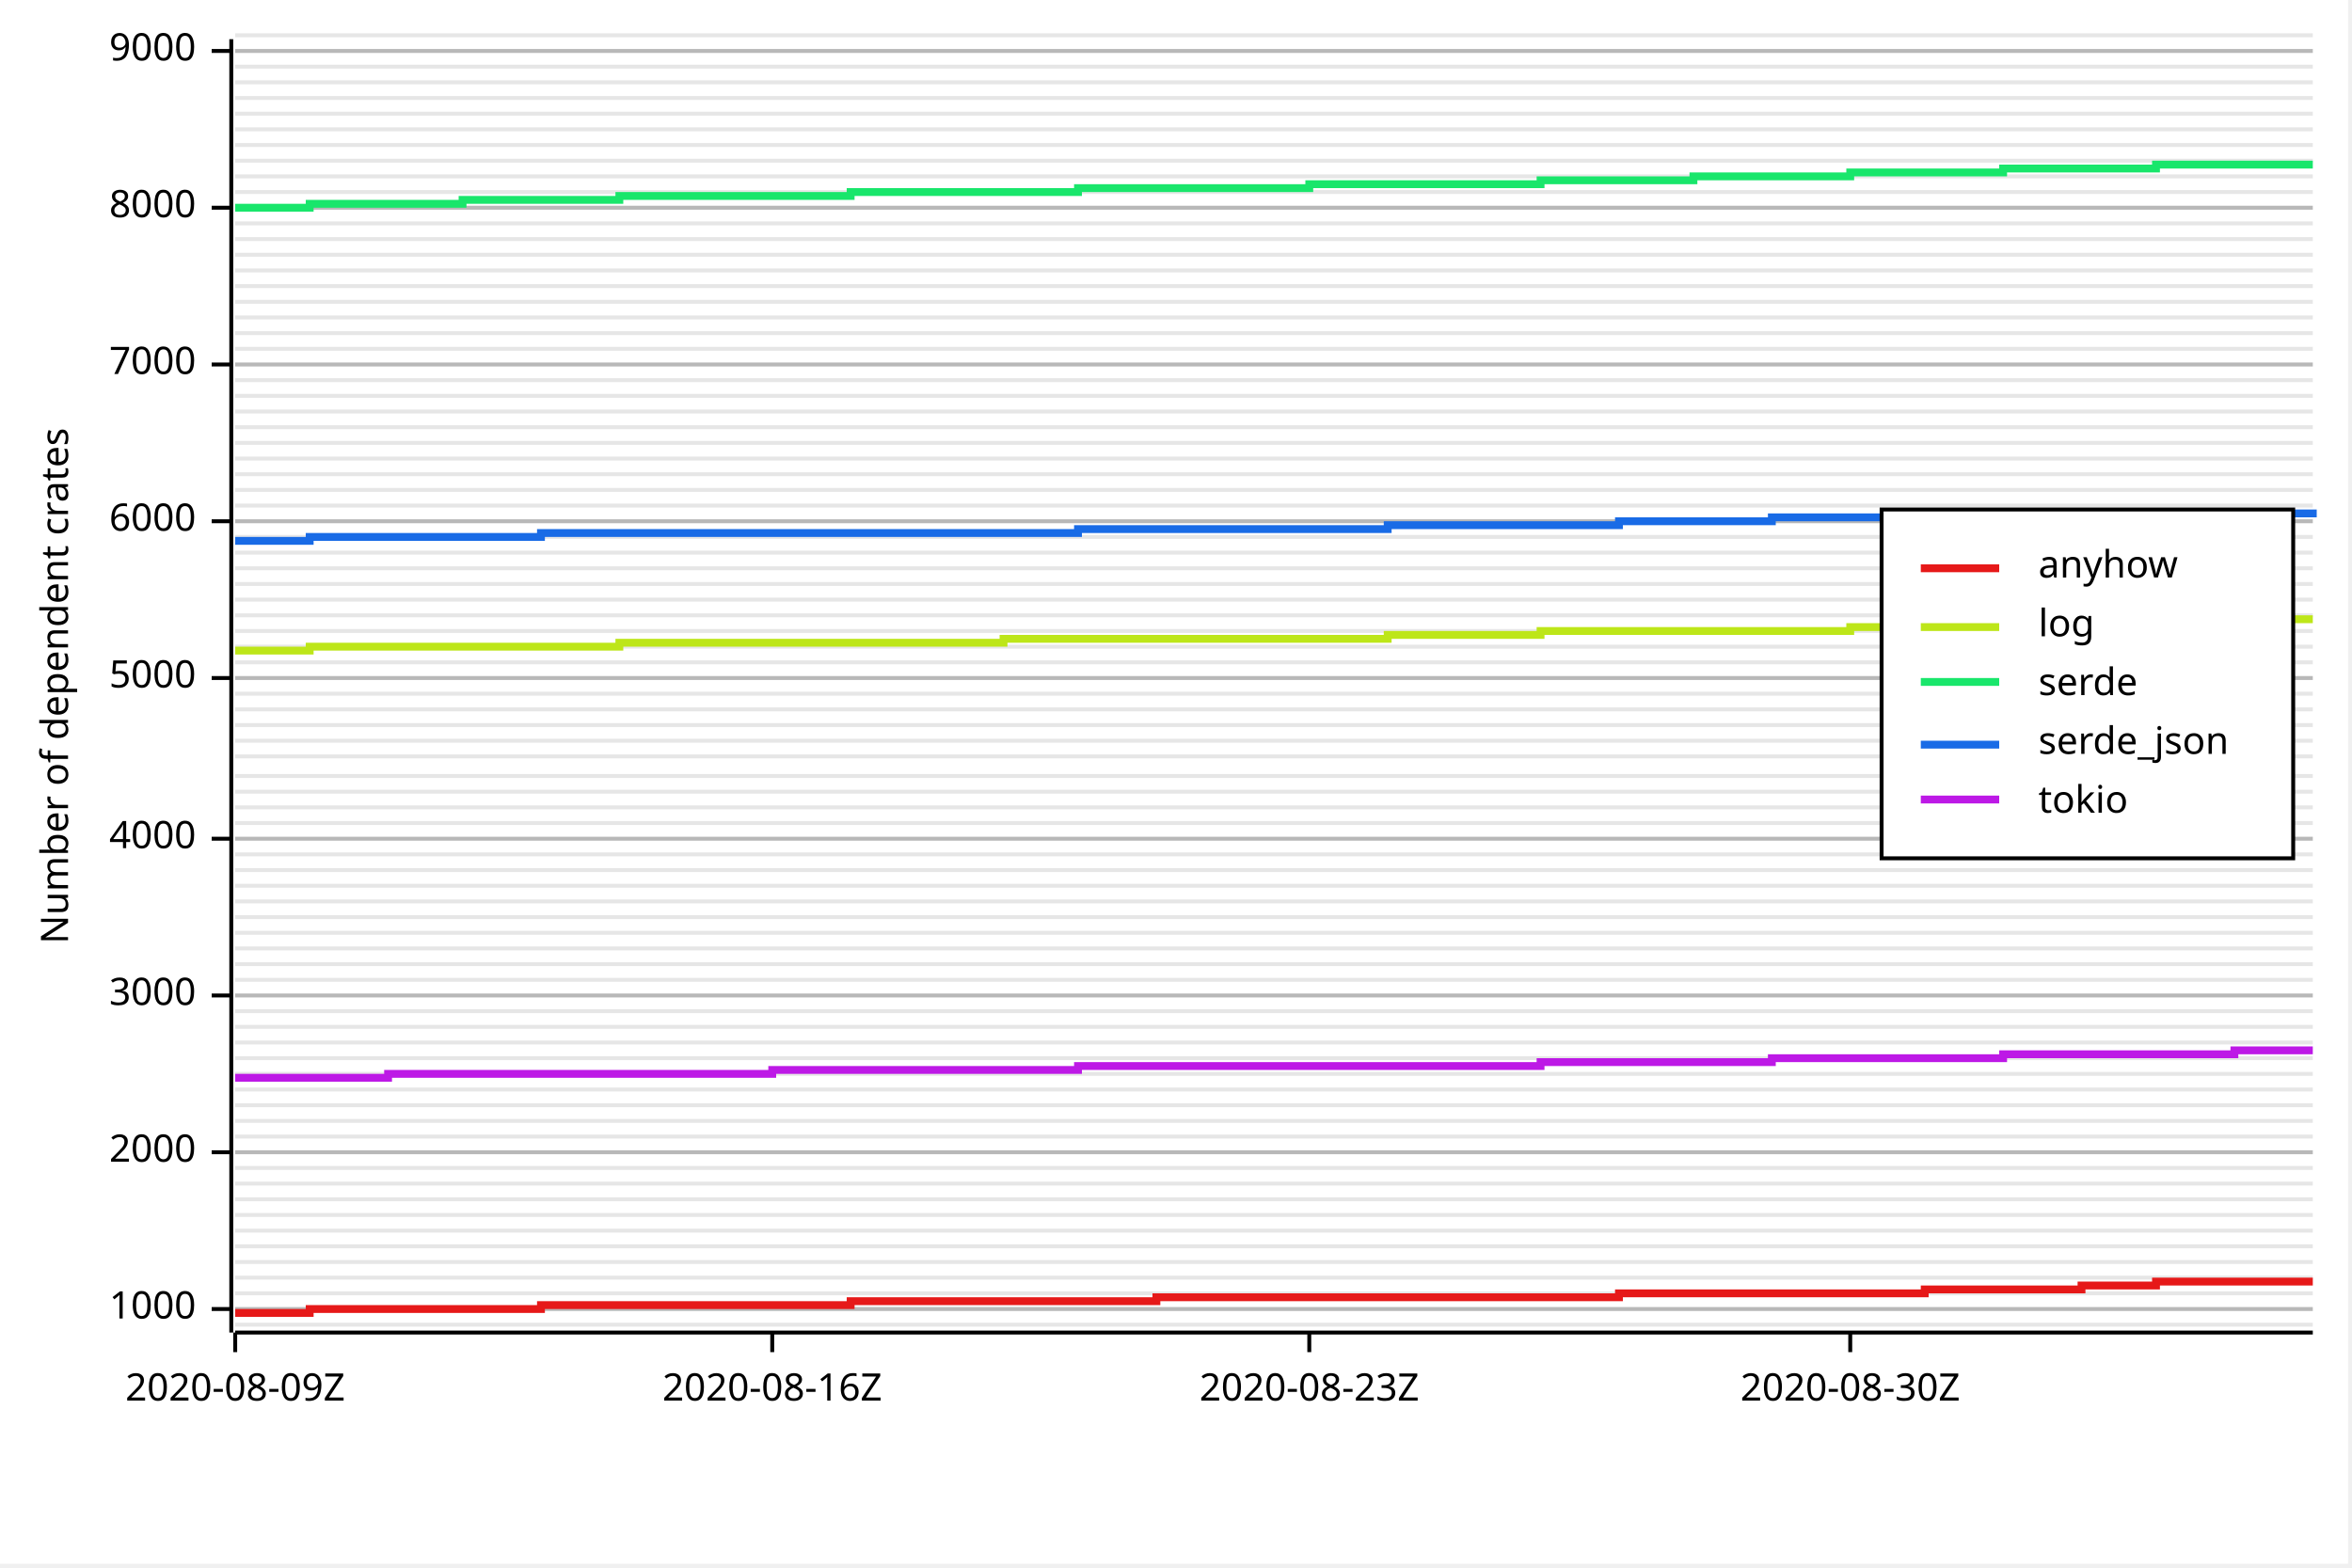
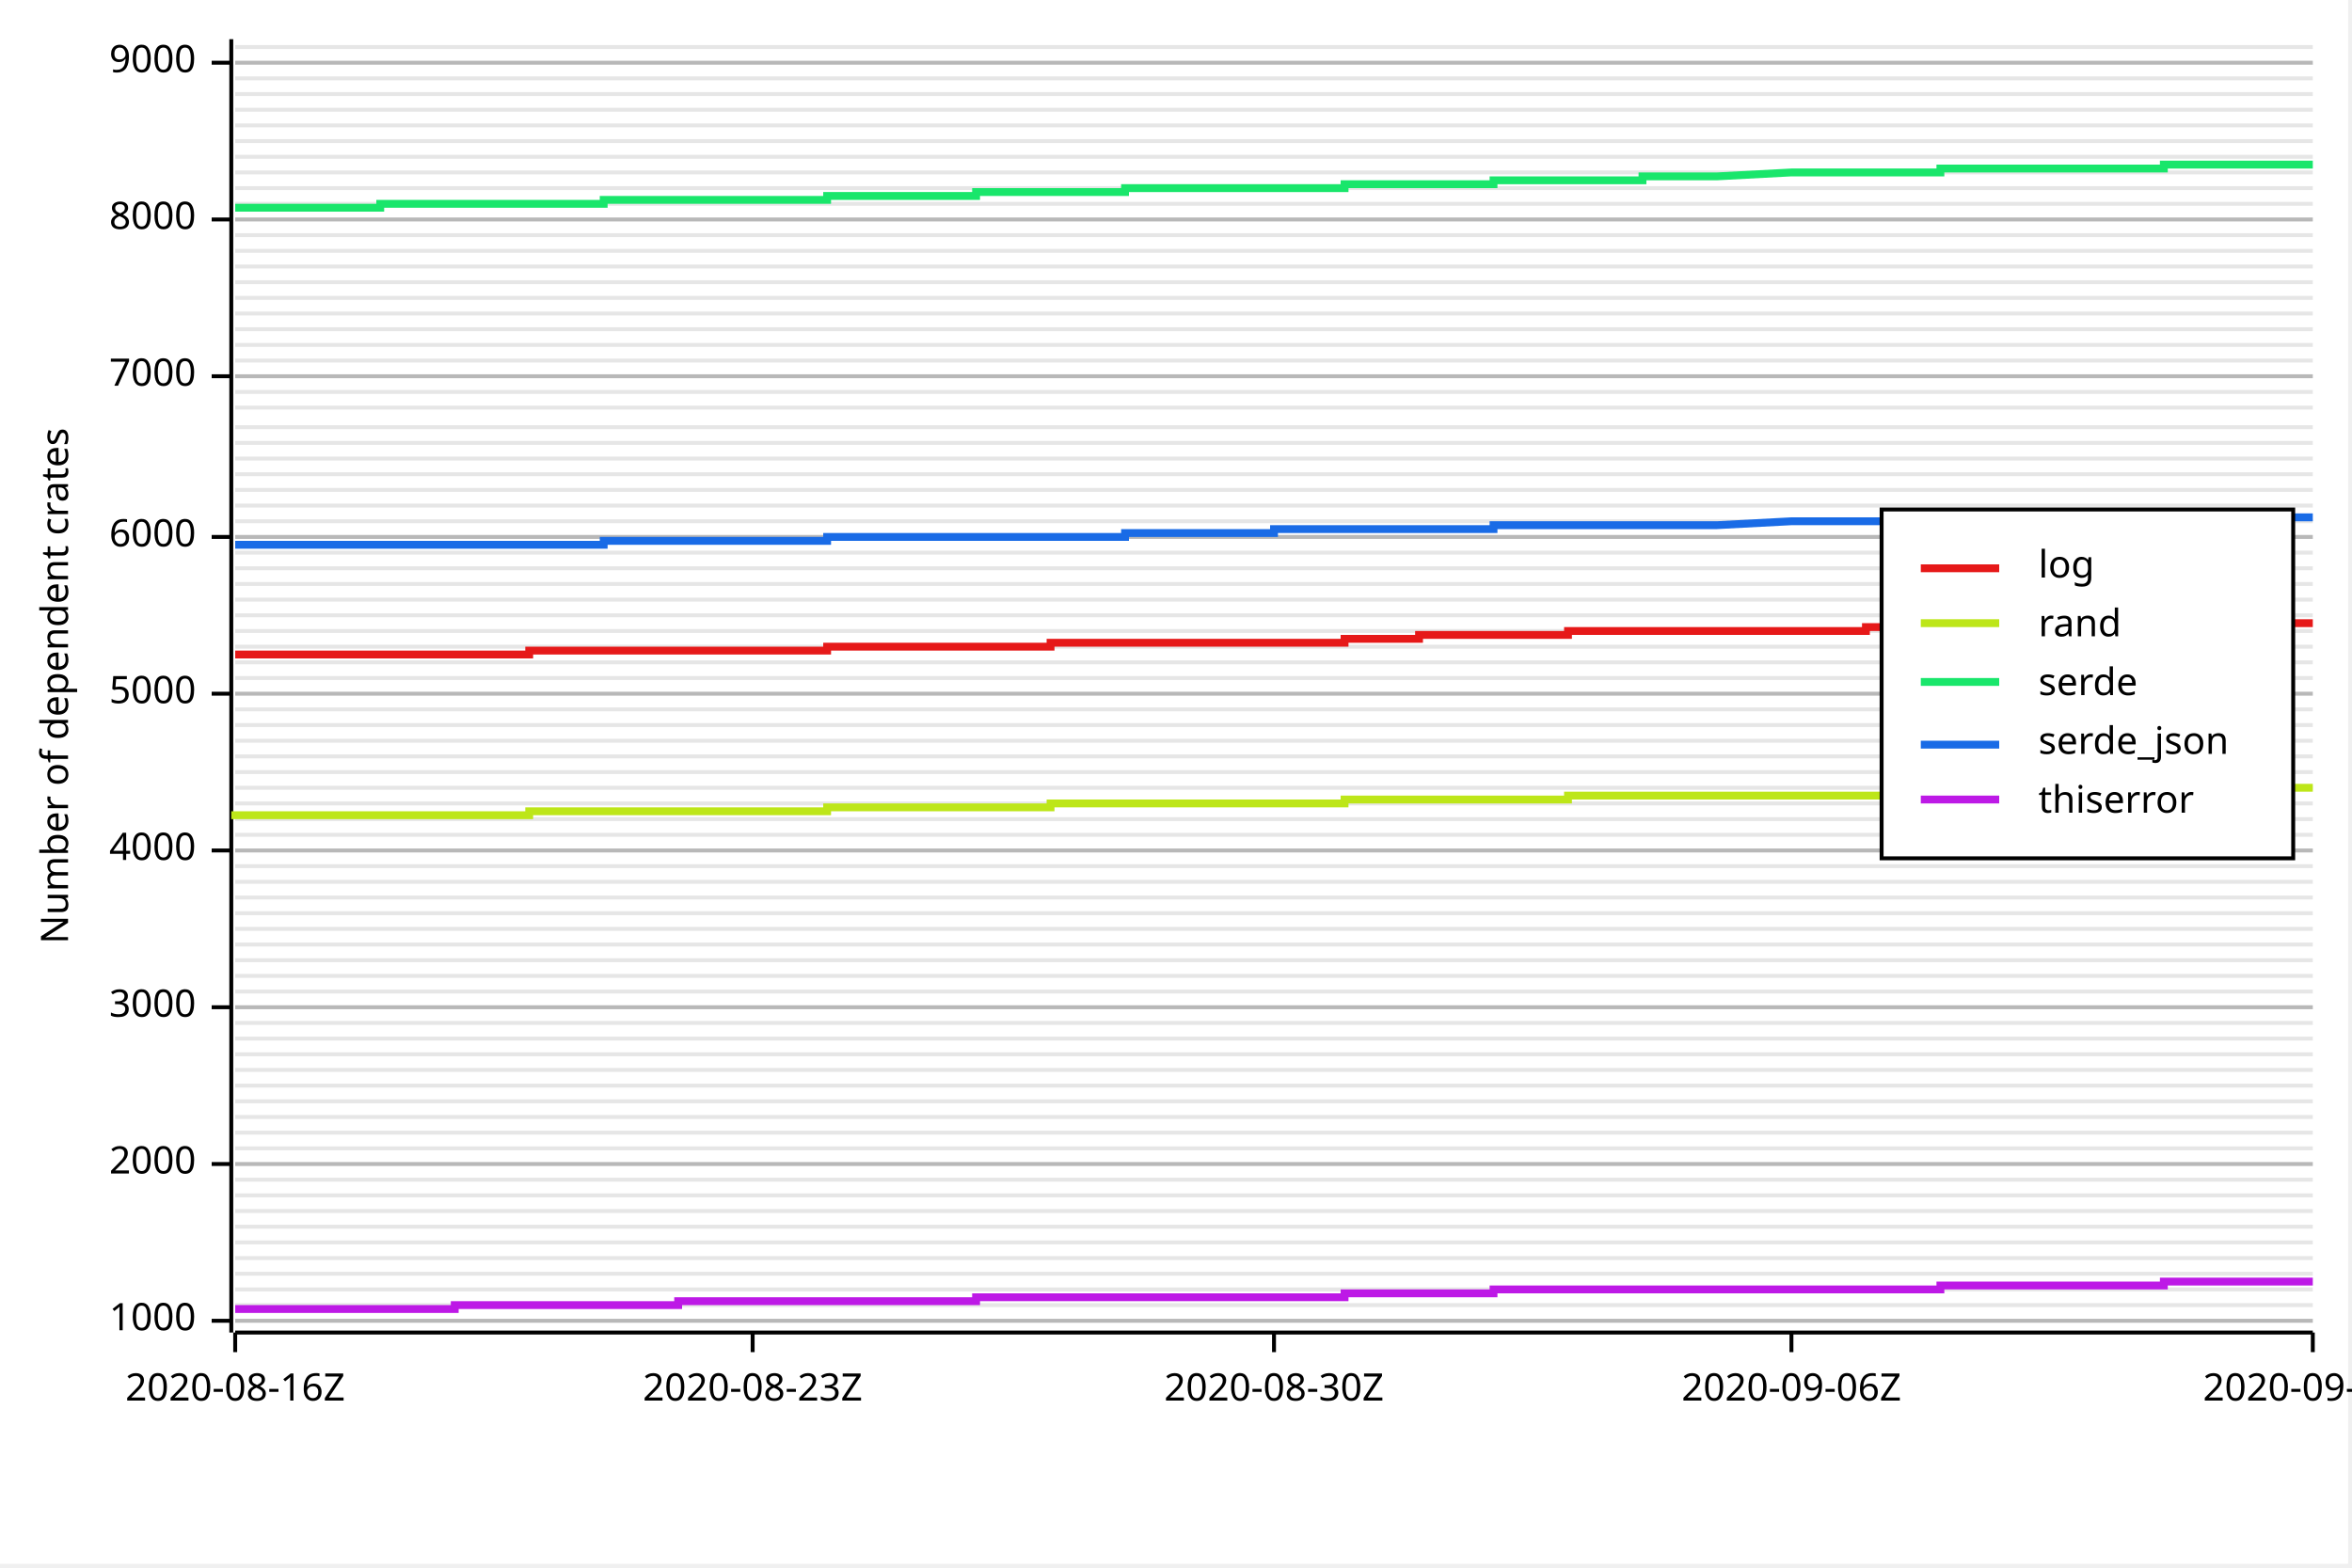
<svg xmlns="http://www.w3.org/2000/svg" width="600" height="400">
  <rect x="0" y="0" width="599" height="399" opacity="1" fill="#FFFFFF" stroke="none" />
-   <line opacity="0.1" stroke="#000000" stroke-width="1" x1="60" y1="338" x2="590" y2="338" />
-   <line opacity="0.1" stroke="#000000" stroke-width="1" x1="60" y1="334" x2="590" y2="334" />
-   <line opacity="0.1" stroke="#000000" stroke-width="1" x1="60" y1="330" x2="590" y2="330" />
-   <line opacity="0.1" stroke="#000000" stroke-width="1" x1="60" y1="326" x2="590" y2="326" />
-   <line opacity="0.1" stroke="#000000" stroke-width="1" x1="60" y1="322" x2="590" y2="322" />
-   <line opacity="0.1" stroke="#000000" stroke-width="1" x1="60" y1="318" x2="590" y2="318" />
-   <line opacity="0.1" stroke="#000000" stroke-width="1" x1="60" y1="314" x2="590" y2="314" />
-   <line opacity="0.1" stroke="#000000" stroke-width="1" x1="60" y1="310" x2="590" y2="310" />
-   <line opacity="0.1" stroke="#000000" stroke-width="1" x1="60" y1="306" x2="590" y2="306" />
-   <line opacity="0.1" stroke="#000000" stroke-width="1" x1="60" y1="302" x2="590" y2="302" />
-   <line opacity="0.1" stroke="#000000" stroke-width="1" x1="60" y1="298" x2="590" y2="298" />
-   <line opacity="0.1" stroke="#000000" stroke-width="1" x1="60" y1="294" x2="590" y2="294" />
-   <line opacity="0.1" stroke="#000000" stroke-width="1" x1="60" y1="290" x2="590" y2="290" />
-   <line opacity="0.1" stroke="#000000" stroke-width="1" x1="60" y1="286" x2="590" y2="286" />
-   <line opacity="0.1" stroke="#000000" stroke-width="1" x1="60" y1="282" x2="590" y2="282" />
-   <line opacity="0.1" stroke="#000000" stroke-width="1" x1="60" y1="278" x2="590" y2="278" />
-   <line opacity="0.1" stroke="#000000" stroke-width="1" x1="60" y1="274" x2="590" y2="274" />
-   <line opacity="0.1" stroke="#000000" stroke-width="1" x1="60" y1="270" x2="590" y2="270" />
-   <line opacity="0.1" stroke="#000000" stroke-width="1" x1="60" y1="266" x2="590" y2="266" />
-   <line opacity="0.1" stroke="#000000" stroke-width="1" x1="60" y1="262" x2="590" y2="262" />
-   <line opacity="0.1" stroke="#000000" stroke-width="1" x1="60" y1="258" x2="590" y2="258" />
-   <line opacity="0.1" stroke="#000000" stroke-width="1" x1="60" y1="254" x2="590" y2="254" />
-   <line opacity="0.1" stroke="#000000" stroke-width="1" x1="60" y1="250" x2="590" y2="250" />
-   <line opacity="0.1" stroke="#000000" stroke-width="1" x1="60" y1="246" x2="590" y2="246" />
-   <line opacity="0.1" stroke="#000000" stroke-width="1" x1="60" y1="242" x2="590" y2="242" />
-   <line opacity="0.1" stroke="#000000" stroke-width="1" x1="60" y1="238" x2="590" y2="238" />
-   <line opacity="0.1" stroke="#000000" stroke-width="1" x1="60" y1="234" x2="590" y2="234" />
-   <line opacity="0.1" stroke="#000000" stroke-width="1" x1="60" y1="230" x2="590" y2="230" />
-   <line opacity="0.1" stroke="#000000" stroke-width="1" x1="60" y1="226" x2="590" y2="226" />
-   <line opacity="0.1" stroke="#000000" stroke-width="1" x1="60" y1="222" x2="590" y2="222" />
-   <line opacity="0.1" stroke="#000000" stroke-width="1" x1="60" y1="218" x2="590" y2="218" />
-   <line opacity="0.1" stroke="#000000" stroke-width="1" x1="60" y1="214" x2="590" y2="214" />
-   <line opacity="0.1" stroke="#000000" stroke-width="1" x1="60" y1="210" x2="590" y2="210" />
-   <line opacity="0.1" stroke="#000000" stroke-width="1" x1="60" y1="206" x2="590" y2="206" />
-   <line opacity="0.1" stroke="#000000" stroke-width="1" x1="60" y1="202" x2="590" y2="202" />
-   <line opacity="0.1" stroke="#000000" stroke-width="1" x1="60" y1="198" x2="590" y2="198" />
+   <line opacity="0.1" stroke="#000000" stroke-width="1" x1="60" y1="337" x2="590" y2="337" />
+   <line opacity="0.1" stroke="#000000" stroke-width="1" x1="60" y1="333" x2="590" y2="333" />
+   <line opacity="0.1" stroke="#000000" stroke-width="1" x1="60" y1="329" x2="590" y2="329" />
+   <line opacity="0.1" stroke="#000000" stroke-width="1" x1="60" y1="325" x2="590" y2="325" />
+   <line opacity="0.1" stroke="#000000" stroke-width="1" x1="60" y1="321" x2="590" y2="321" />
+   <line opacity="0.1" stroke="#000000" stroke-width="1" x1="60" y1="317" x2="590" y2="317" />
+   <line opacity="0.1" stroke="#000000" stroke-width="1" x1="60" y1="313" x2="590" y2="313" />
+   <line opacity="0.1" stroke="#000000" stroke-width="1" x1="60" y1="309" x2="590" y2="309" />
+   <line opacity="0.1" stroke="#000000" stroke-width="1" x1="60" y1="305" x2="590" y2="305" />
+   <line opacity="0.1" stroke="#000000" stroke-width="1" x1="60" y1="301" x2="590" y2="301" />
+   <line opacity="0.1" stroke="#000000" stroke-width="1" x1="60" y1="297" x2="590" y2="297" />
+   <line opacity="0.1" stroke="#000000" stroke-width="1" x1="60" y1="293" x2="590" y2="293" />
+   <line opacity="0.1" stroke="#000000" stroke-width="1" x1="60" y1="289" x2="590" y2="289" />
+   <line opacity="0.1" stroke="#000000" stroke-width="1" x1="60" y1="285" x2="590" y2="285" />
+   <line opacity="0.1" stroke="#000000" stroke-width="1" x1="60" y1="281" x2="590" y2="281" />
+   <line opacity="0.1" stroke="#000000" stroke-width="1" x1="60" y1="277" x2="590" y2="277" />
+   <line opacity="0.1" stroke="#000000" stroke-width="1" x1="60" y1="273" x2="590" y2="273" />
+   <line opacity="0.1" stroke="#000000" stroke-width="1" x1="60" y1="269" x2="590" y2="269" />
+   <line opacity="0.1" stroke="#000000" stroke-width="1" x1="60" y1="265" x2="590" y2="265" />
+   <line opacity="0.1" stroke="#000000" stroke-width="1" x1="60" y1="261" x2="590" y2="261" />
+   <line opacity="0.1" stroke="#000000" stroke-width="1" x1="60" y1="257" x2="590" y2="257" />
+   <line opacity="0.1" stroke="#000000" stroke-width="1" x1="60" y1="253" x2="590" y2="253" />
+   <line opacity="0.1" stroke="#000000" stroke-width="1" x1="60" y1="249" x2="590" y2="249" />
+   <line opacity="0.1" stroke="#000000" stroke-width="1" x1="60" y1="245" x2="590" y2="245" />
+   <line opacity="0.1" stroke="#000000" stroke-width="1" x1="60" y1="241" x2="590" y2="241" />
+   <line opacity="0.1" stroke="#000000" stroke-width="1" x1="60" y1="237" x2="590" y2="237" />
+   <line opacity="0.1" stroke="#000000" stroke-width="1" x1="60" y1="233" x2="590" y2="233" />
+   <line opacity="0.1" stroke="#000000" stroke-width="1" x1="60" y1="229" x2="590" y2="229" />
+   <line opacity="0.1" stroke="#000000" stroke-width="1" x1="60" y1="225" x2="590" y2="225" />
+   <line opacity="0.1" stroke="#000000" stroke-width="1" x1="60" y1="221" x2="590" y2="221" />
+   <line opacity="0.1" stroke="#000000" stroke-width="1" x1="60" y1="217" x2="590" y2="217" />
+   <line opacity="0.1" stroke="#000000" stroke-width="1" x1="60" y1="213" x2="590" y2="213" />
+   <line opacity="0.1" stroke="#000000" stroke-width="1" x1="60" y1="209" x2="590" y2="209" />
+   <line opacity="0.1" stroke="#000000" stroke-width="1" x1="60" y1="205" x2="590" y2="205" />
+   <line opacity="0.1" stroke="#000000" stroke-width="1" x1="60" y1="201" x2="590" y2="201" />
+   <line opacity="0.1" stroke="#000000" stroke-width="1" x1="60" y1="197" x2="590" y2="197" />
  <line opacity="0.1" stroke="#000000" stroke-width="1" x1="60" y1="193" x2="590" y2="193" />
  <line opacity="0.1" stroke="#000000" stroke-width="1" x1="60" y1="189" x2="590" y2="189" />
  <line opacity="0.1" stroke="#000000" stroke-width="1" x1="60" y1="185" x2="590" y2="185" />
  <line opacity="0.1" stroke="#000000" stroke-width="1" x1="60" y1="181" x2="590" y2="181" />
  <line opacity="0.1" stroke="#000000" stroke-width="1" x1="60" y1="177" x2="590" y2="177" />
  <line opacity="0.1" stroke="#000000" stroke-width="1" x1="60" y1="173" x2="590" y2="173" />
  <line opacity="0.1" stroke="#000000" stroke-width="1" x1="60" y1="169" x2="590" y2="169" />
  <line opacity="0.1" stroke="#000000" stroke-width="1" x1="60" y1="165" x2="590" y2="165" />
  <line opacity="0.1" stroke="#000000" stroke-width="1" x1="60" y1="161" x2="590" y2="161" />
  <line opacity="0.1" stroke="#000000" stroke-width="1" x1="60" y1="157" x2="590" y2="157" />
  <line opacity="0.1" stroke="#000000" stroke-width="1" x1="60" y1="153" x2="590" y2="153" />
  <line opacity="0.1" stroke="#000000" stroke-width="1" x1="60" y1="149" x2="590" y2="149" />
  <line opacity="0.1" stroke="#000000" stroke-width="1" x1="60" y1="145" x2="590" y2="145" />
  <line opacity="0.1" stroke="#000000" stroke-width="1" x1="60" y1="141" x2="590" y2="141" />
  <line opacity="0.1" stroke="#000000" stroke-width="1" x1="60" y1="137" x2="590" y2="137" />
  <line opacity="0.1" stroke="#000000" stroke-width="1" x1="60" y1="133" x2="590" y2="133" />
  <line opacity="0.1" stroke="#000000" stroke-width="1" x1="60" y1="129" x2="590" y2="129" />
  <line opacity="0.1" stroke="#000000" stroke-width="1" x1="60" y1="125" x2="590" y2="125" />
  <line opacity="0.1" stroke="#000000" stroke-width="1" x1="60" y1="121" x2="590" y2="121" />
  <line opacity="0.1" stroke="#000000" stroke-width="1" x1="60" y1="117" x2="590" y2="117" />
  <line opacity="0.1" stroke="#000000" stroke-width="1" x1="60" y1="113" x2="590" y2="113" />
  <line opacity="0.1" stroke="#000000" stroke-width="1" x1="60" y1="109" x2="590" y2="109" />
-   <line opacity="0.1" stroke="#000000" stroke-width="1" x1="60" y1="105" x2="590" y2="105" />
-   <line opacity="0.1" stroke="#000000" stroke-width="1" x1="60" y1="101" x2="590" y2="101" />
-   <line opacity="0.1" stroke="#000000" stroke-width="1" x1="60" y1="97" x2="590" y2="97" />
-   <line opacity="0.1" stroke="#000000" stroke-width="1" x1="60" y1="93" x2="590" y2="93" />
-   <line opacity="0.1" stroke="#000000" stroke-width="1" x1="60" y1="89" x2="590" y2="89" />
-   <line opacity="0.1" stroke="#000000" stroke-width="1" x1="60" y1="85" x2="590" y2="85" />
-   <line opacity="0.1" stroke="#000000" stroke-width="1" x1="60" y1="81" x2="590" y2="81" />
-   <line opacity="0.1" stroke="#000000" stroke-width="1" x1="60" y1="77" x2="590" y2="77" />
-   <line opacity="0.1" stroke="#000000" stroke-width="1" x1="60" y1="73" x2="590" y2="73" />
-   <line opacity="0.1" stroke="#000000" stroke-width="1" x1="60" y1="69" x2="590" y2="69" />
-   <line opacity="0.1" stroke="#000000" stroke-width="1" x1="60" y1="65" x2="590" y2="65" />
-   <line opacity="0.1" stroke="#000000" stroke-width="1" x1="60" y1="61" x2="590" y2="61" />
-   <line opacity="0.1" stroke="#000000" stroke-width="1" x1="60" y1="57" x2="590" y2="57" />
-   <line opacity="0.1" stroke="#000000" stroke-width="1" x1="60" y1="53" x2="590" y2="53" />
-   <line opacity="0.1" stroke="#000000" stroke-width="1" x1="60" y1="49" x2="590" y2="49" />
-   <line opacity="0.1" stroke="#000000" stroke-width="1" x1="60" y1="45" x2="590" y2="45" />
-   <line opacity="0.1" stroke="#000000" stroke-width="1" x1="60" y1="41" x2="590" y2="41" />
-   <line opacity="0.1" stroke="#000000" stroke-width="1" x1="60" y1="37" x2="590" y2="37" />
-   <line opacity="0.1" stroke="#000000" stroke-width="1" x1="60" y1="33" x2="590" y2="33" />
-   <line opacity="0.1" stroke="#000000" stroke-width="1" x1="60" y1="29" x2="590" y2="29" />
-   <line opacity="0.1" stroke="#000000" stroke-width="1" x1="60" y1="25" x2="590" y2="25" />
-   <line opacity="0.1" stroke="#000000" stroke-width="1" x1="60" y1="21" x2="590" y2="21" />
-   <line opacity="0.1" stroke="#000000" stroke-width="1" x1="60" y1="17" x2="590" y2="17" />
-   <line opacity="0.1" stroke="#000000" stroke-width="1" x1="60" y1="13" x2="590" y2="13" />
-   <line opacity="0.1" stroke="#000000" stroke-width="1" x1="60" y1="9" x2="590" y2="9" />
+   <line opacity="0.1" stroke="#000000" stroke-width="1" x1="60" y1="104" x2="590" y2="104" />
+   <line opacity="0.1" stroke="#000000" stroke-width="1" x1="60" y1="100" x2="590" y2="100" />
+   <line opacity="0.1" stroke="#000000" stroke-width="1" x1="60" y1="96" x2="590" y2="96" />
+   <line opacity="0.1" stroke="#000000" stroke-width="1" x1="60" y1="92" x2="590" y2="92" />
+   <line opacity="0.1" stroke="#000000" stroke-width="1" x1="60" y1="88" x2="590" y2="88" />
+   <line opacity="0.1" stroke="#000000" stroke-width="1" x1="60" y1="84" x2="590" y2="84" />
+   <line opacity="0.1" stroke="#000000" stroke-width="1" x1="60" y1="80" x2="590" y2="80" />
+   <line opacity="0.1" stroke="#000000" stroke-width="1" x1="60" y1="76" x2="590" y2="76" />
+   <line opacity="0.1" stroke="#000000" stroke-width="1" x1="60" y1="72" x2="590" y2="72" />
+   <line opacity="0.1" stroke="#000000" stroke-width="1" x1="60" y1="68" x2="590" y2="68" />
+   <line opacity="0.1" stroke="#000000" stroke-width="1" x1="60" y1="64" x2="590" y2="64" />
+   <line opacity="0.1" stroke="#000000" stroke-width="1" x1="60" y1="60" x2="590" y2="60" />
+   <line opacity="0.1" stroke="#000000" stroke-width="1" x1="60" y1="56" x2="590" y2="56" />
+   <line opacity="0.1" stroke="#000000" stroke-width="1" x1="60" y1="52" x2="590" y2="52" />
+   <line opacity="0.1" stroke="#000000" stroke-width="1" x1="60" y1="48" x2="590" y2="48" />
+   <line opacity="0.1" stroke="#000000" stroke-width="1" x1="60" y1="44" x2="590" y2="44" />
+   <line opacity="0.1" stroke="#000000" stroke-width="1" x1="60" y1="40" x2="590" y2="40" />
+   <line opacity="0.1" stroke="#000000" stroke-width="1" x1="60" y1="36" x2="590" y2="36" />
+   <line opacity="0.1" stroke="#000000" stroke-width="1" x1="60" y1="32" x2="590" y2="32" />
+   <line opacity="0.1" stroke="#000000" stroke-width="1" x1="60" y1="28" x2="590" y2="28" />
+   <line opacity="0.1" stroke="#000000" stroke-width="1" x1="60" y1="24" x2="590" y2="24" />
+   <line opacity="0.1" stroke="#000000" stroke-width="1" x1="60" y1="20" x2="590" y2="20" />
+   <line opacity="0.1" stroke="#000000" stroke-width="1" x1="60" y1="16" x2="590" y2="16" />
+   <line opacity="0.1" stroke="#000000" stroke-width="1" x1="60" y1="12" x2="590" y2="12" />
  <text x="10" y="175" dy="0.76em" text-anchor="middle" font-family="sans-serif" font-size="9.677" opacity="1" fill="#000000" transform="rotate(270, 10, 175)">
Number of dependent crates
</text>
-   <line opacity="0.2" stroke="#000000" stroke-width="1" x1="60" y1="334" x2="590" y2="334" />
-   <line opacity="0.2" stroke="#000000" stroke-width="1" x1="60" y1="294" x2="590" y2="294" />
-   <line opacity="0.2" stroke="#000000" stroke-width="1" x1="60" y1="254" x2="590" y2="254" />
-   <line opacity="0.2" stroke="#000000" stroke-width="1" x1="60" y1="214" x2="590" y2="214" />
-   <line opacity="0.2" stroke="#000000" stroke-width="1" x1="60" y1="173" x2="590" y2="173" />
-   <line opacity="0.2" stroke="#000000" stroke-width="1" x1="60" y1="133" x2="590" y2="133" />
-   <line opacity="0.2" stroke="#000000" stroke-width="1" x1="60" y1="93" x2="590" y2="93" />
-   <line opacity="0.2" stroke="#000000" stroke-width="1" x1="60" y1="53" x2="590" y2="53" />
-   <line opacity="0.2" stroke="#000000" stroke-width="1" x1="60" y1="13" x2="590" y2="13" />
+   <line opacity="0.2" stroke="#000000" stroke-width="1" x1="60" y1="337" x2="590" y2="337" />
+   <line opacity="0.2" stroke="#000000" stroke-width="1" x1="60" y1="297" x2="590" y2="297" />
+   <line opacity="0.2" stroke="#000000" stroke-width="1" x1="60" y1="257" x2="590" y2="257" />
+   <line opacity="0.2" stroke="#000000" stroke-width="1" x1="60" y1="217" x2="590" y2="217" />
+   <line opacity="0.2" stroke="#000000" stroke-width="1" x1="60" y1="177" x2="590" y2="177" />
+   <line opacity="0.2" stroke="#000000" stroke-width="1" x1="60" y1="137" x2="590" y2="137" />
+   <line opacity="0.2" stroke="#000000" stroke-width="1" x1="60" y1="96" x2="590" y2="96" />
+   <line opacity="0.2" stroke="#000000" stroke-width="1" x1="60" y1="56" x2="590" y2="56" />
+   <line opacity="0.2" stroke="#000000" stroke-width="1" x1="60" y1="16" x2="590" y2="16" />
  <polyline fill="none" opacity="1" stroke="#000000" stroke-width="1" points="59,10 59,340 " />
-   <text x="50" y="334" dy="0.5ex" text-anchor="end" font-family="sans-serif" font-size="9.677" opacity="1" fill="#000000">
+   <text x="50" y="337" dy="0.5ex" text-anchor="end" font-family="sans-serif" font-size="9.677" opacity="1" fill="#000000">
1000
</text>
-   <polyline fill="none" opacity="1" stroke="#000000" stroke-width="1" points="54,334 59,334 " />
-   <text x="50" y="294" dy="0.5ex" text-anchor="end" font-family="sans-serif" font-size="9.677" opacity="1" fill="#000000">
+   <polyline fill="none" opacity="1" stroke="#000000" stroke-width="1" points="54,337 59,337 " />
+   <text x="50" y="297" dy="0.5ex" text-anchor="end" font-family="sans-serif" font-size="9.677" opacity="1" fill="#000000">
2000
</text>
-   <polyline fill="none" opacity="1" stroke="#000000" stroke-width="1" points="54,294 59,294 " />
-   <text x="50" y="254" dy="0.5ex" text-anchor="end" font-family="sans-serif" font-size="9.677" opacity="1" fill="#000000">
+   <polyline fill="none" opacity="1" stroke="#000000" stroke-width="1" points="54,297 59,297 " />
+   <text x="50" y="257" dy="0.5ex" text-anchor="end" font-family="sans-serif" font-size="9.677" opacity="1" fill="#000000">
3000
</text>
-   <polyline fill="none" opacity="1" stroke="#000000" stroke-width="1" points="54,254 59,254 " />
-   <text x="50" y="214" dy="0.5ex" text-anchor="end" font-family="sans-serif" font-size="9.677" opacity="1" fill="#000000">
+   <polyline fill="none" opacity="1" stroke="#000000" stroke-width="1" points="54,257 59,257 " />
+   <text x="50" y="217" dy="0.5ex" text-anchor="end" font-family="sans-serif" font-size="9.677" opacity="1" fill="#000000">
4000
</text>
-   <polyline fill="none" opacity="1" stroke="#000000" stroke-width="1" points="54,214 59,214 " />
-   <text x="50" y="173" dy="0.5ex" text-anchor="end" font-family="sans-serif" font-size="9.677" opacity="1" fill="#000000">
+   <polyline fill="none" opacity="1" stroke="#000000" stroke-width="1" points="54,217 59,217 " />
+   <text x="50" y="177" dy="0.5ex" text-anchor="end" font-family="sans-serif" font-size="9.677" opacity="1" fill="#000000">
5000
</text>
-   <polyline fill="none" opacity="1" stroke="#000000" stroke-width="1" points="54,173 59,173 " />
-   <text x="50" y="133" dy="0.5ex" text-anchor="end" font-family="sans-serif" font-size="9.677" opacity="1" fill="#000000">
+   <polyline fill="none" opacity="1" stroke="#000000" stroke-width="1" points="54,177 59,177 " />
+   <text x="50" y="137" dy="0.5ex" text-anchor="end" font-family="sans-serif" font-size="9.677" opacity="1" fill="#000000">
6000
</text>
-   <polyline fill="none" opacity="1" stroke="#000000" stroke-width="1" points="54,133 59,133 " />
-   <text x="50" y="93" dy="0.5ex" text-anchor="end" font-family="sans-serif" font-size="9.677" opacity="1" fill="#000000">
+   <polyline fill="none" opacity="1" stroke="#000000" stroke-width="1" points="54,137 59,137 " />
+   <text x="50" y="96" dy="0.5ex" text-anchor="end" font-family="sans-serif" font-size="9.677" opacity="1" fill="#000000">
7000
</text>
-   <polyline fill="none" opacity="1" stroke="#000000" stroke-width="1" points="54,93 59,93 " />
-   <text x="50" y="53" dy="0.5ex" text-anchor="end" font-family="sans-serif" font-size="9.677" opacity="1" fill="#000000">
+   <polyline fill="none" opacity="1" stroke="#000000" stroke-width="1" points="54,96 59,96 " />
+   <text x="50" y="56" dy="0.5ex" text-anchor="end" font-family="sans-serif" font-size="9.677" opacity="1" fill="#000000">
8000
</text>
-   <polyline fill="none" opacity="1" stroke="#000000" stroke-width="1" points="54,53 59,53 " />
-   <text x="50" y="13" dy="0.5ex" text-anchor="end" font-family="sans-serif" font-size="9.677" opacity="1" fill="#000000">
+   <polyline fill="none" opacity="1" stroke="#000000" stroke-width="1" points="54,56 59,56 " />
+   <text x="50" y="16" dy="0.5ex" text-anchor="end" font-family="sans-serif" font-size="9.677" opacity="1" fill="#000000">
9000
</text>
-   <polyline fill="none" opacity="1" stroke="#000000" stroke-width="1" points="54,13 59,13 " />
+   <polyline fill="none" opacity="1" stroke="#000000" stroke-width="1" points="54,16 59,16 " />
  <polyline fill="none" opacity="1" stroke="#000000" stroke-width="1" points="60,340 590,340 " />
  <text x="60" y="350" dy="0.76em" text-anchor="middle" font-family="sans-serif" font-size="9.677" opacity="1" fill="#000000">
- 2020-08-09Z
+ 2020-08-16Z
</text>
  <polyline fill="none" opacity="1" stroke="#000000" stroke-width="1" points="60,340 60,345 " />
-   <text x="197" y="350" dy="0.76em" text-anchor="middle" font-family="sans-serif" font-size="9.677" opacity="1" fill="#000000">
- 2020-08-16Z
- </text>
-   <polyline fill="none" opacity="1" stroke="#000000" stroke-width="1" points="197,340 197,345 " />
-   <text x="334" y="350" dy="0.76em" text-anchor="middle" font-family="sans-serif" font-size="9.677" opacity="1" fill="#000000">
+   <text x="192" y="350" dy="0.76em" text-anchor="middle" font-family="sans-serif" font-size="9.677" opacity="1" fill="#000000">
2020-08-23Z
</text>
-   <polyline fill="none" opacity="1" stroke="#000000" stroke-width="1" points="334,340 334,345 " />
-   <text x="472" y="350" dy="0.76em" text-anchor="middle" font-family="sans-serif" font-size="9.677" opacity="1" fill="#000000">
+   <polyline fill="none" opacity="1" stroke="#000000" stroke-width="1" points="192,340 192,345 " />
+   <text x="325" y="350" dy="0.76em" text-anchor="middle" font-family="sans-serif" font-size="9.677" opacity="1" fill="#000000">
2020-08-30Z
</text>
-   <polyline fill="none" opacity="1" stroke="#000000" stroke-width="1" points="472,340 472,345 " />
-   <polyline fill="none" opacity="1" stroke="#E61919" stroke-width="2" points="60,335 79,335 79,334 99,334 99,334 118,334 118,334 138,334 138,333 158,333 158,333 177,333 177,333 197,333 197,333 217,333 217,332 236,332 236,332 256,332 256,332 275,332 275,332 295,332 295,331 315,331 315,331 334,331 334,331 354,331 354,331 374,331 374,331 393,331 393,331 413,331 413,330 432,330 432,330 452,330 452,330 472,330 472,330 491,330 491,329 511,329 511,329 531,329 531,328 550,328 550,327 570,327 570,327 590,327 590,327 " />
-   <polyline fill="none" opacity="1" stroke="#BDE619" stroke-width="2" points="60,166 79,166 79,165 99,165 99,165 118,165 118,165 138,165 138,165 158,165 158,164 177,164 177,164 197,164 197,164 217,164 217,164 236,164 236,164 256,164 256,163 275,163 275,163 295,163 295,163 315,163 315,163 334,163 334,163 354,163 354,162 374,162 374,162 393,162 393,161 413,161 413,161 432,161 432,161 452,161 452,161 472,161 472,160 491,160 491,160 511,160 511,159 531,159 531,159 550,159 550,158 570,158 570,158 590,158 590,158 " />
-   <polyline fill="none" opacity="1" stroke="#19E66B" stroke-width="2" points="60,53 79,53 79,52 99,52 99,52 118,52 118,51 138,51 138,51 158,51 158,50 177,50 177,50 197,50 197,50 217,50 217,49 236,49 236,49 256,49 256,49 275,49 275,48 295,48 295,48 315,48 315,48 334,48 334,47 354,47 354,47 374,47 374,47 393,47 393,46 413,46 413,46 432,46 432,45 452,45 452,45 472,45 472,44 491,44 491,44 511,44 511,43 531,43 531,43 550,43 550,42 570,42 570,42 590,42 590,42 " />
-   <polyline fill="none" opacity="1" stroke="#196BE6" stroke-width="2" points="60,138 79,138 79,137 99,137 99,137 118,137 118,137 138,137 138,136 158,136 158,136 177,136 177,136 197,136 197,136 217,136 217,136 236,136 236,136 256,136 256,136 275,136 275,135 295,135 295,135 315,135 315,135 334,135 334,135 354,135 354,134 374,134 374,134 393,134 393,134 413,134 413,133 432,133 432,133 452,133 452,132 472,132 472,132 491,132 491,132 511,132 511,132 531,132 531,131 550,131 550,131 570,131 570,131 590,131 590,130 " />
-   <polyline fill="none" opacity="1" stroke="#BD19E6" stroke-width="2" points="60,275 79,275 79,275 99,275 99,274 118,274 118,274 138,274 138,274 158,274 158,274 177,274 177,274 197,274 197,273 217,273 217,273 236,273 236,273 256,273 256,273 275,273 275,272 295,272 295,272 315,272 315,272 334,272 334,272 354,272 354,272 374,272 374,272 393,272 393,271 413,271 413,271 432,271 432,271 452,271 452,270 472,270 472,270 491,270 491,270 511,270 511,269 531,269 531,269 550,269 550,269 570,269 570,268 590,268 590,268 " />
+   <polyline fill="none" opacity="1" stroke="#000000" stroke-width="1" points="325,340 325,345 " />
+   <text x="457" y="350" dy="0.76em" text-anchor="middle" font-family="sans-serif" font-size="9.677" opacity="1" fill="#000000">
+ 2020-09-06Z
+ </text>
+   <polyline fill="none" opacity="1" stroke="#000000" stroke-width="1" points="457,340 457,345 " />
+   <text x="590" y="350" dy="0.76em" text-anchor="middle" font-family="sans-serif" font-size="9.677" opacity="1" fill="#000000">
+ 2020-09-13Z
+ </text>
+   <polyline fill="none" opacity="1" stroke="#000000" stroke-width="1" points="590,340 590,345 " />
+   <polyline fill="none" opacity="1" stroke="#E61919" stroke-width="2" points="60,167 60,167 78,167 78,167 97,167 97,167 116,167 116,167 135,167 135,166 154,166 154,166 173,166 173,166 192,166 192,166 211,166 211,165 230,165 230,165 249,165 249,165 268,165 268,164 287,164 287,164 306,164 306,164 325,164 325,164 343,164 343,163 362,163 362,162 381,162 381,162 400,162 400,161 419,161 419,161 438,161 438,161 457,161 476,161 476,160 495,160 495,160 514,160 533,160 533,160 552,160 552,160 571,160 571,159 590,159 " />
+   <polyline fill="none" opacity="1" stroke="#BDE619" stroke-width="2" points="60,209 60,208 78,208 78,208 97,208 97,208 116,208 116,208 135,208 135,207 154,207 154,207 173,207 192,207 192,207 211,207 211,206 230,206 230,206 249,206 249,206 268,206 268,205 287,205 287,205 306,205 306,205 325,205 325,205 343,205 343,204 362,204 362,204 381,204 381,204 400,204 400,203 419,203 419,203 438,203 438,203 457,203 476,203 476,203 495,203 495,202 514,202 533,202 533,202 552,202 552,202 571,202 571,201 590,201 " />
+   <polyline fill="none" opacity="1" stroke="#19E66B" stroke-width="2" points="60,53 60,53 78,53 78,53 97,53 97,52 116,52 116,52 135,52 135,52 154,52 154,51 173,51 173,51 192,51 192,51 211,51 211,50 230,50 230,50 249,50 249,49 268,49 268,49 287,49 287,48 306,48 306,48 325,48 325,48 343,48 343,47 362,47 362,47 381,47 381,46 400,46 400,46 419,46 419,45 438,45 438,45 457,44 476,44 476,44 495,44 495,43 514,43 533,43 533,43 552,43 552,42 571,42 571,42 590,42 " />
+   <polyline fill="none" opacity="1" stroke="#196BE6" stroke-width="2" points="60,139 60,139 78,139 78,139 97,139 97,139 116,139 116,139 135,139 135,139 154,139 154,138 173,138 173,138 192,138 192,138 211,138 211,137 230,137 230,137 249,137 249,137 268,137 268,137 287,137 287,136 306,136 306,136 325,136 325,135 343,135 343,135 362,135 362,135 381,135 381,134 400,134 400,134 419,134 419,134 438,134 438,134 457,133 476,133 476,133 495,133 495,133 514,132 533,132 533,132 552,132 552,132 571,132 571,132 590,132 " />
+   <polyline fill="none" opacity="1" stroke="#BD19E6" stroke-width="2" points="60,334 60,334 78,334 78,334 97,334 97,334 116,334 116,333 135,333 135,333 154,333 154,333 173,333 173,332 192,332 192,332 211,332 211,332 230,332 230,332 249,332 249,331 268,331 268,331 287,331 287,331 306,331 306,331 325,331 325,331 343,331 343,330 362,330 362,330 381,330 381,329 400,329 400,329 419,329 419,329 438,329 438,329 457,329 476,329 476,329 495,329 495,328 514,328 533,328 533,328 552,328 552,327 571,327 571,327 590,327 " />
  <rect x="480" y="130" width="105" height="89" opacity="1" fill="#FFFFFF" stroke="none" />
  <rect x="480" y="130" width="105" height="89" opacity="1" fill="none" stroke="#000000" />
  <text x="520" y="140" dy="0.76em" text-anchor="start" font-family="sans-serif" font-size="9.677" opacity="1" fill="#000000">
- anyhow
+ log
</text>
  <text x="520" y="155" dy="0.76em" text-anchor="start" font-family="sans-serif" font-size="9.677" opacity="1" fill="#000000">
- log
+ rand
</text>
  <text x="520" y="170" dy="0.76em" text-anchor="start" font-family="sans-serif" font-size="9.677" opacity="1" fill="#000000">
serde
</text>
  <text x="520" y="185" dy="0.76em" text-anchor="start" font-family="sans-serif" font-size="9.677" opacity="1" fill="#000000">
serde_json
</text>
  <text x="520" y="200" dy="0.76em" text-anchor="start" font-family="sans-serif" font-size="9.677" opacity="1" fill="#000000">
- tokio
+ thiserror
</text>
  <polyline fill="none" opacity="1" stroke="#E61919" stroke-width="2" points="490,145 510,145 " />
-   <polyline fill="none" opacity="1" stroke="#BDE619" stroke-width="2" points="490,160 510,160 " />
+   <polyline fill="none" opacity="1" stroke="#BDE619" stroke-width="2" points="490,159 510,159 " />
  <polyline fill="none" opacity="1" stroke="#19E66B" stroke-width="2" points="490,174 510,174 " />
  <polyline fill="none" opacity="1" stroke="#196BE6" stroke-width="2" points="490,190 510,190 " />
  <polyline fill="none" opacity="1" stroke="#BD19E6" stroke-width="2" points="490,204 510,204 " />
</svg>
